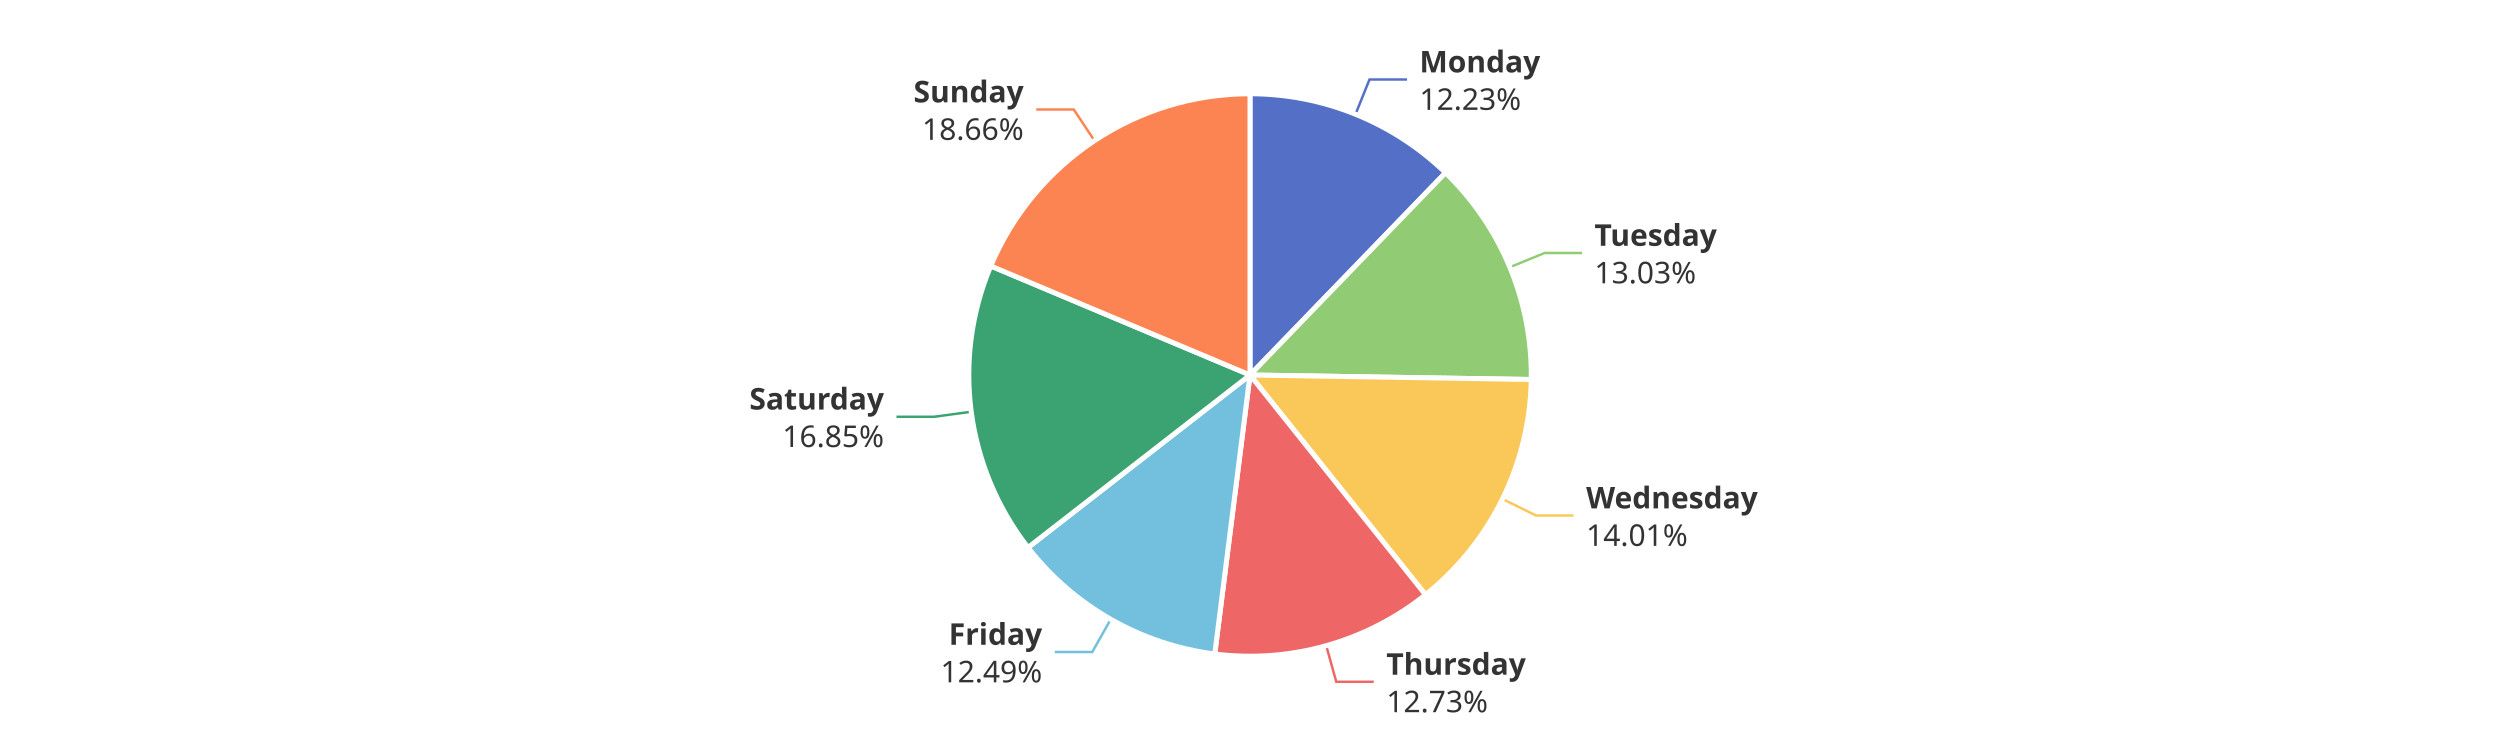
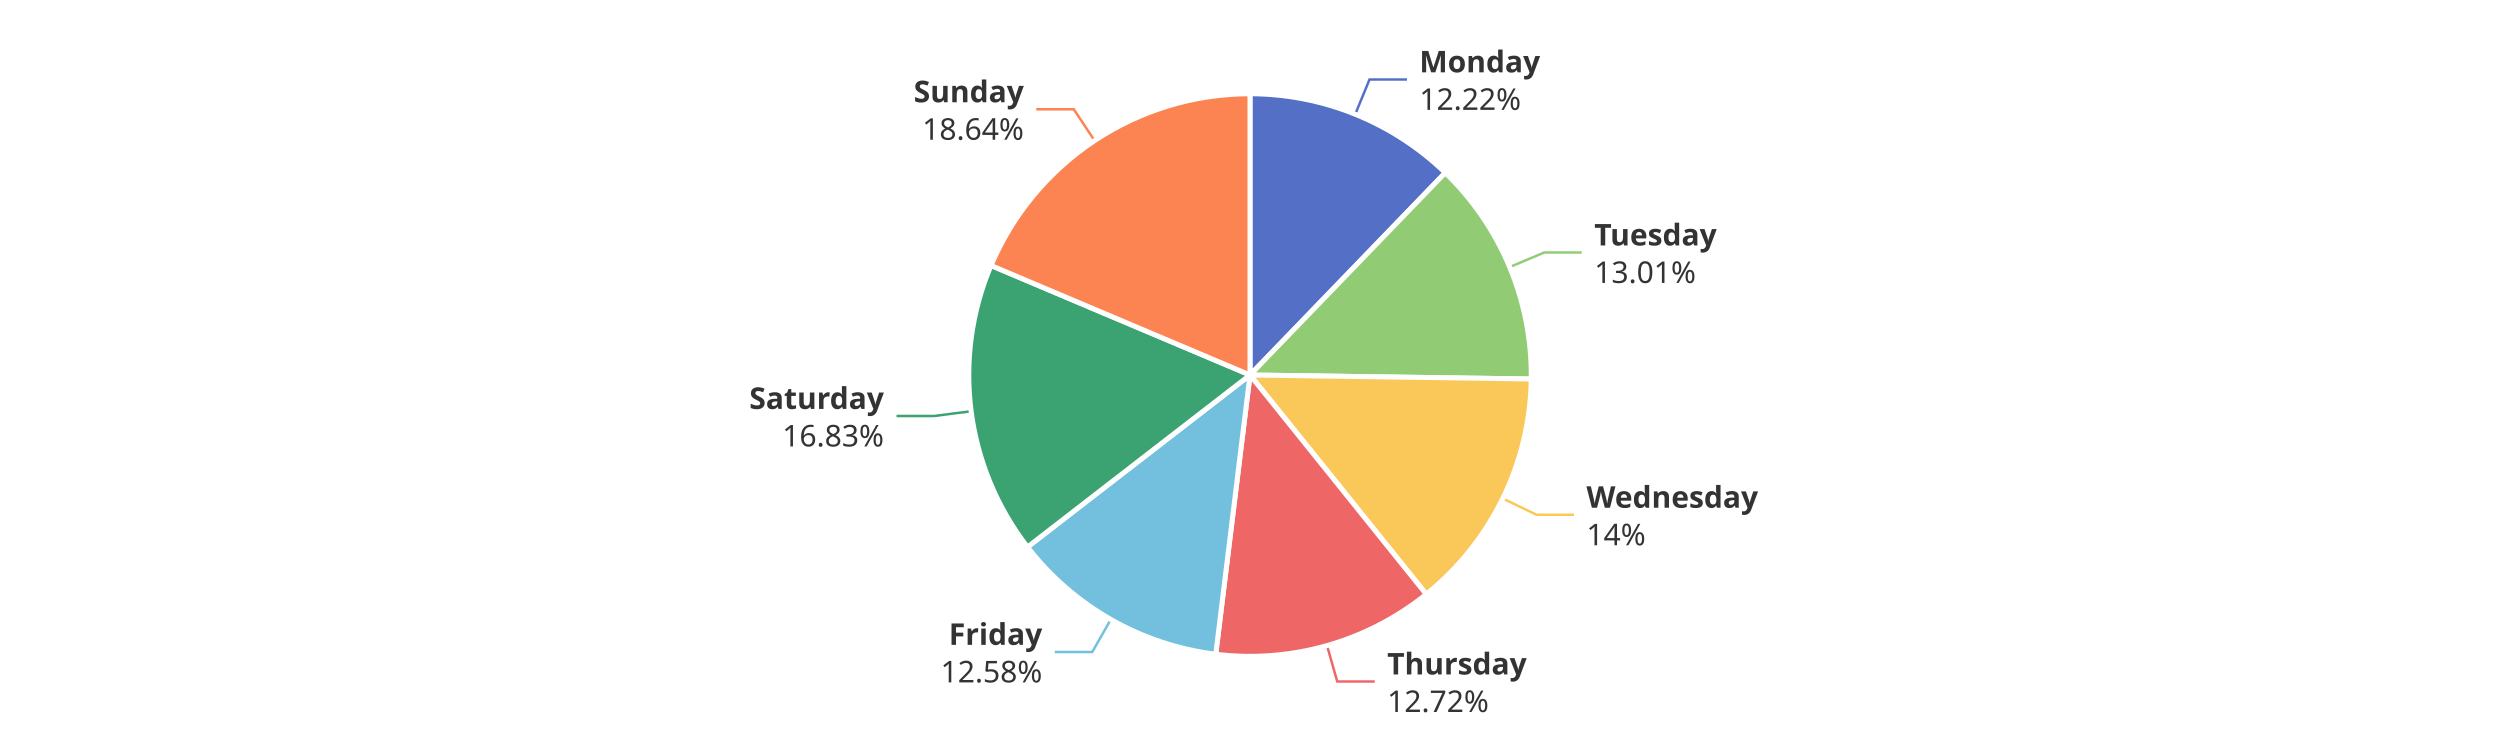
<svg xmlns="http://www.w3.org/2000/svg" width="1000" height="300" version="1.1" baseProfile="full" viewBox="0 0 1000 300">
  <rect width="1000" height="300" x="0" y="0" id="0" fill="#ffffff" />
-   <polyline points="542.2 45.7 547.8 31.8 562.8 31.8" fill="none" stroke="#5470c6" />
-   <polyline points="603.9 106.9 617.8 101.2 632.8 101.2" fill="none" stroke="#91cc75" />
-   <polyline points="601 199.6 614.4 206.2 629.4 206.2" fill="none" stroke="#fac858" />
-   <polyline points="530.5 258.3 534.5 272.7 549.5 272.7" fill="none" stroke="#ee6666" />
-   <polyline points="444.3 247.7 436.9 260.8 421.9 260.8" fill="none" stroke="#73c0de" />
-   <polyline points="388.5 164.7 373.6 166.7 358.6 166.7" fill="none" stroke="#3ba272" />
-   <polyline points="437.8 56.3 429.5 43.8 414.5 43.8" fill="none" stroke="#fc8452" />
-   <path d="M500 37.5A112.5 112.5 0 0 1 578.2 69.1L500 150Z" fill="#5470c6" stroke="#fff" stroke-width="2" stroke-linejoin="round" />
-   <path d="M578.2 69.1A112.5 112.5 0 0 1 612.5 151.8L500 150Z" fill="#91cc75" stroke="#fff" stroke-width="2" stroke-linejoin="round" />
-   <path d="M612.5 151.8A112.5 112.5 0 0 1 570.2 237.9L500 150Z" fill="#fac858" stroke="#fff" stroke-width="2" stroke-linejoin="round" />
-   <path d="M570.2 237.9A112.5 112.5 0 0 1 485.9 261.6L500 150Z" fill="#ee6666" stroke="#fff" stroke-width="2" stroke-linejoin="round" />
-   <path d="M485.9 261.6A112.5 112.5 0 0 1 411.2 219L500 150Z" fill="#73c0de" stroke="#fff" stroke-width="2" stroke-linejoin="round" />
-   <path d="M411.2 219A112.5 112.5 0 0 1 396.3 106.4L500 150Z" fill="#3ba272" stroke="#fff" stroke-width="2" stroke-linejoin="round" />
-   <path d="M396.3 106.4A112.5 112.5 0 0 1 500 37.5L500 150Z" fill="#fc8452" stroke="#fff" stroke-width="2" stroke-linejoin="round" />
-   <path d="M0 -15l42.8 0l0 30l-42.8 0Z" transform="translate(567.7912 31.7957)" fill="none" />
-   <text dominant-baseline="central" text-anchor="start" style="font-size:12px;font-family:sans-serif;font-weight:bold;" y="-7.5" transform="translate(567.7912 31.7957)" fill="#333" stroke="rgb(255,255,255)" stroke-width="2" paint-order="stroke" stroke-miterlimit="2">Monday</text>
-   <text dominant-baseline="central" text-anchor="start" style="font-size:12px;font-family:sans-serif;" y="7.5" transform="translate(567.7912 31.7957)" fill="#333" stroke="rgb(255,255,255)" stroke-width="2" paint-order="stroke" stroke-miterlimit="2">12.23%</text>
-   <path d="M0 -15l46.2 0l0 30l-46.2 0Z" transform="translate(637.7793 101.1709)" fill="none" />
-   <text dominant-baseline="central" text-anchor="start" style="font-size:12px;font-family:sans-serif;font-weight:bold;" y="-7.5" transform="translate(637.7793 101.1709)" fill="#333" stroke="rgb(255,255,255)" stroke-width="2" paint-order="stroke" stroke-miterlimit="2">Tuesday</text>
-   <text dominant-baseline="central" text-anchor="start" style="font-size:12px;font-family:sans-serif;" y="7.5" transform="translate(637.7793 101.1709)" fill="#333" stroke="rgb(255,255,255)" stroke-width="2" paint-order="stroke" stroke-miterlimit="2">13.03%</text>
-   <path d="M0 -15l63.6 0l0 30l-63.6 0Z" transform="translate(634.4456 206.2001)" fill="none" />
-   <text dominant-baseline="central" text-anchor="start" style="font-size:12px;font-family:sans-serif;font-weight:bold;" y="-7.5" transform="translate(634.4456 206.2001)" fill="#333" stroke="rgb(255,255,255)" stroke-width="2" paint-order="stroke" stroke-miterlimit="2">Wednesday</text>
-   <text dominant-baseline="central" text-anchor="start" style="font-size:12px;font-family:sans-serif;" y="7.5" transform="translate(634.4456 206.2001)" fill="#333" stroke="rgb(255,255,255)" stroke-width="2" paint-order="stroke" stroke-miterlimit="2">14.01%</text>
-   <path d="M0 -15l50.2 0l0 30l-50.2 0Z" transform="translate(554.5315 272.7348)" fill="none" />
-   <text dominant-baseline="central" text-anchor="start" style="font-size:12px;font-family:sans-serif;font-weight:bold;" y="-7.5" transform="translate(554.5315 272.7348)" fill="#333" stroke="rgb(255,255,255)" stroke-width="2" paint-order="stroke" stroke-miterlimit="2">Thursday</text>
-   <text dominant-baseline="central" text-anchor="start" style="font-size:12px;font-family:sans-serif;" y="7.5" transform="translate(554.5315 272.7348)" fill="#333" stroke="rgb(255,255,255)" stroke-width="2" paint-order="stroke" stroke-miterlimit="2">12.73%</text>
-   <path d="M-40.9 -15l40.9 0l0 30l-40.9 0Z" transform="translate(416.8638 260.7704)" fill="none" />
-   <text dominant-baseline="central" text-anchor="end" style="font-size:12px;font-family:sans-serif;font-weight:bold;" y="-7.5" transform="translate(416.8638 260.7704)" fill="#333" stroke="rgb(255,255,255)" stroke-width="2" paint-order="stroke" stroke-miterlimit="2">Friday</text>
-   <text dominant-baseline="central" text-anchor="end" style="font-size:12px;font-family:sans-serif;" y="7.5" transform="translate(416.8638 260.7704)" fill="#333" stroke="rgb(255,255,255)" stroke-width="2" paint-order="stroke" stroke-miterlimit="2">12.49%</text>
-   <path d="M-48.2 -15l48.2 0l0 30l-48.2 0Z" transform="translate(353.5925 166.6553)" fill="none" />
-   <text dominant-baseline="central" text-anchor="end" style="font-size:12px;font-family:sans-serif;font-weight:bold;" y="-7.5" transform="translate(353.5925 166.6553)" fill="#333" stroke="rgb(255,255,255)" stroke-width="2" paint-order="stroke" stroke-miterlimit="2">Saturday</text>
-   <text dominant-baseline="central" text-anchor="end" style="font-size:12px;font-family:sans-serif;" y="7.5" transform="translate(353.5925 166.6553)" fill="#333" stroke="rgb(255,255,255)" stroke-width="2" paint-order="stroke" stroke-miterlimit="2">16.85%</text>
-   <path d="M-40.9 -15l40.9 0l0 30l-40.9 0Z" transform="translate(409.4648 43.7878)" fill="none" />
-   <text dominant-baseline="central" text-anchor="end" style="font-size:12px;font-family:sans-serif;font-weight:bold;" y="-7.5" transform="translate(409.4648 43.7878)" fill="#333" stroke="rgb(255,255,255)" stroke-width="2" paint-order="stroke" stroke-miterlimit="2">Sunday</text>
-   <text dominant-baseline="central" text-anchor="end" style="font-size:12px;font-family:sans-serif;" y="7.5" transform="translate(409.4648 43.7878)" fill="#333" stroke="rgb(255,255,255)" stroke-width="2" paint-order="stroke" stroke-miterlimit="2">18.66%</text>
+   <polyline points="542.1 45.7 547.8 31.8 562.8 31.8" fill="none" stroke="#5470c6" />
+   <polyline points="603.9 106.8 617.7 101 632.7 101" fill="none" stroke="#91cc75" />
+   <polyline points="601.1 199.4 614.6 205.9 629.6 205.9" fill="none" stroke="#fac858" />
+   <polyline points="530.8 258.2 534.9 272.6 549.9 272.6" fill="none" stroke="#ee6666" />
+   <polyline points="444.3 247.8 436.9 260.8 421.9 260.8" fill="none" stroke="#73c0de" />
+   <polyline points="388.4 164.5 373.6 166.4 358.6 166.4" fill="none" stroke="#3ba272" />
+   <polyline points="437.8 56.2 429.5 43.7 414.5 43.7" fill="none" stroke="#fc8452" />
+   <path d="M500 37.5A112.5 112.5 0 0 1 578.1 69.1L500 150Z" fill="#5470c6" stroke="#fff" stroke-width="2" stroke-linejoin="round" />
+   <path d="M578.1 69.1A112.5 112.5 0 0 1 612.5 151.6L500 150Z" fill="#91cc75" stroke="#fff" stroke-width="2" stroke-linejoin="round" />
+   <path d="M612.5 151.6A112.5 112.5 0 0 1 570.5 237.7L500 150Z" fill="#fac858" stroke="#fff" stroke-width="2" stroke-linejoin="round" />
+   <path d="M570.5 237.7A112.5 112.5 0 0 1 486.3 261.7L500 150Z" fill="#ee6666" stroke="#fff" stroke-width="2" stroke-linejoin="round" />
+   <path d="M486.3 261.7A112.5 112.5 0 0 1 411 218.8L500 150Z" fill="#73c0de" stroke="#fff" stroke-width="2" stroke-linejoin="round" />
+   <path d="M411 218.8A112.5 112.5 0 0 1 396.4 106.2L500 150Z" fill="#3ba272" stroke="#fff" stroke-width="2" stroke-linejoin="round" />
+   <path d="M396.4 106.2A112.5 112.5 0 0 1 500 37.5L500 150Z" fill="#fc8452" stroke="#fff" stroke-width="2" stroke-linejoin="round" />
+   <path d="M0 -15l42.8 0l0 30l-42.8 0Z" transform="translate(567.7541 31.7807)" fill="none" />
+   <text dominant-baseline="central" text-anchor="start" style="font-size:12px;font-family:sans-serif;font-weight:bold;" y="-7.5" transform="translate(567.7541 31.7807)" fill="#333" stroke="rgb(255,255,255)" stroke-width="2" paint-order="stroke" stroke-miterlimit="2">Monday</text>
+   <text dominant-baseline="central" text-anchor="start" style="font-size:12px;font-family:sans-serif;" y="7.5" transform="translate(567.7541 31.7807)" fill="#333" stroke="rgb(255,255,255)" stroke-width="2" paint-order="stroke" stroke-miterlimit="2">12.22%</text>
+   <path d="M0 -15l46.2 0l0 30l-46.2 0Z" transform="translate(637.7179 101.0229)" fill="none" />
+   <text dominant-baseline="central" text-anchor="start" style="font-size:12px;font-family:sans-serif;font-weight:bold;" y="-7.5" transform="translate(637.7179 101.0229)" fill="#333" stroke="rgb(255,255,255)" stroke-width="2" paint-order="stroke" stroke-miterlimit="2">Tuesday</text>
+   <text dominant-baseline="central" text-anchor="start" style="font-size:12px;font-family:sans-serif;" y="7.5" transform="translate(637.7179 101.0229)" fill="#333" stroke="rgb(255,255,255)" stroke-width="2" paint-order="stroke" stroke-miterlimit="2">13.01%</text>
+   <path d="M0 -15l63.6 0l0 30l-63.6 0Z" transform="translate(634.5689 205.9483)" fill="none" />
+   <text dominant-baseline="central" text-anchor="start" style="font-size:12px;font-family:sans-serif;font-weight:bold;" y="-7.5" transform="translate(634.5689 205.9483)" fill="#333" stroke="rgb(255,255,255)" stroke-width="2" paint-order="stroke" stroke-miterlimit="2">Wednesday</text>
+   <text dominant-baseline="central" text-anchor="start" style="font-size:12px;font-family:sans-serif;" y="7.5" transform="translate(634.5689 205.9483)" fill="#333" stroke="rgb(255,255,255)" stroke-width="2" paint-order="stroke" stroke-miterlimit="2">14%</text>
+   <path d="M0 -15l50.2 0l0 30l-50.2 0Z" transform="translate(554.8784 272.6366)" fill="none" />
+   <text dominant-baseline="central" text-anchor="start" style="font-size:12px;font-family:sans-serif;font-weight:bold;" y="-7.5" transform="translate(554.8784 272.6366)" fill="#333" stroke="rgb(255,255,255)" stroke-width="2" paint-order="stroke" stroke-miterlimit="2">Thursday</text>
+   <text dominant-baseline="central" text-anchor="start" style="font-size:12px;font-family:sans-serif;" y="7.5" transform="translate(554.8784 272.6366)" fill="#333" stroke="rgb(255,255,255)" stroke-width="2" paint-order="stroke" stroke-miterlimit="2">12.72%</text>
+   <path d="M-40.9 -15l40.9 0l0 30l-40.9 0Z" transform="translate(416.8986 260.7902)" fill="none" />
+   <text dominant-baseline="central" text-anchor="end" style="font-size:12px;font-family:sans-serif;font-weight:bold;" y="-7.5" transform="translate(416.8986 260.7902)" fill="#333" stroke="rgb(255,255,255)" stroke-width="2" paint-order="stroke" stroke-miterlimit="2">Friday</text>
+   <text dominant-baseline="central" text-anchor="end" style="font-size:12px;font-family:sans-serif;" y="7.5" transform="translate(416.8986 260.7902)" fill="#333" stroke="rgb(255,255,255)" stroke-width="2" paint-order="stroke" stroke-miterlimit="2">12.58%</text>
+   <path d="M-48.2 -15l48.2 0l0 30l-48.2 0Z" transform="translate(353.5614 166.417)" fill="none" />
+   <text dominant-baseline="central" text-anchor="end" style="font-size:12px;font-family:sans-serif;font-weight:bold;" y="-7.5" transform="translate(353.5614 166.417)" fill="#333" stroke="rgb(255,255,255)" stroke-width="2" paint-order="stroke" stroke-miterlimit="2">Saturday</text>
+   <text dominant-baseline="central" text-anchor="end" style="font-size:12px;font-family:sans-serif;" y="7.5" transform="translate(353.5614 166.417)" fill="#333" stroke="rgb(255,255,255)" stroke-width="2" paint-order="stroke" stroke-miterlimit="2">16.83%</text>
+   <path d="M-40.9 -15l40.9 0l0 30l-40.9 0Z" transform="translate(409.5316 43.7435)" fill="none" />
+   <text dominant-baseline="central" text-anchor="end" style="font-size:12px;font-family:sans-serif;font-weight:bold;" y="-7.5" transform="translate(409.5316 43.7435)" fill="#333" stroke="rgb(255,255,255)" stroke-width="2" paint-order="stroke" stroke-miterlimit="2">Sunday</text>
+   <text dominant-baseline="central" text-anchor="end" style="font-size:12px;font-family:sans-serif;" y="7.5" transform="translate(409.5316 43.7435)" fill="#333" stroke="rgb(255,255,255)" stroke-width="2" paint-order="stroke" stroke-miterlimit="2">18.64%</text>
</svg>
